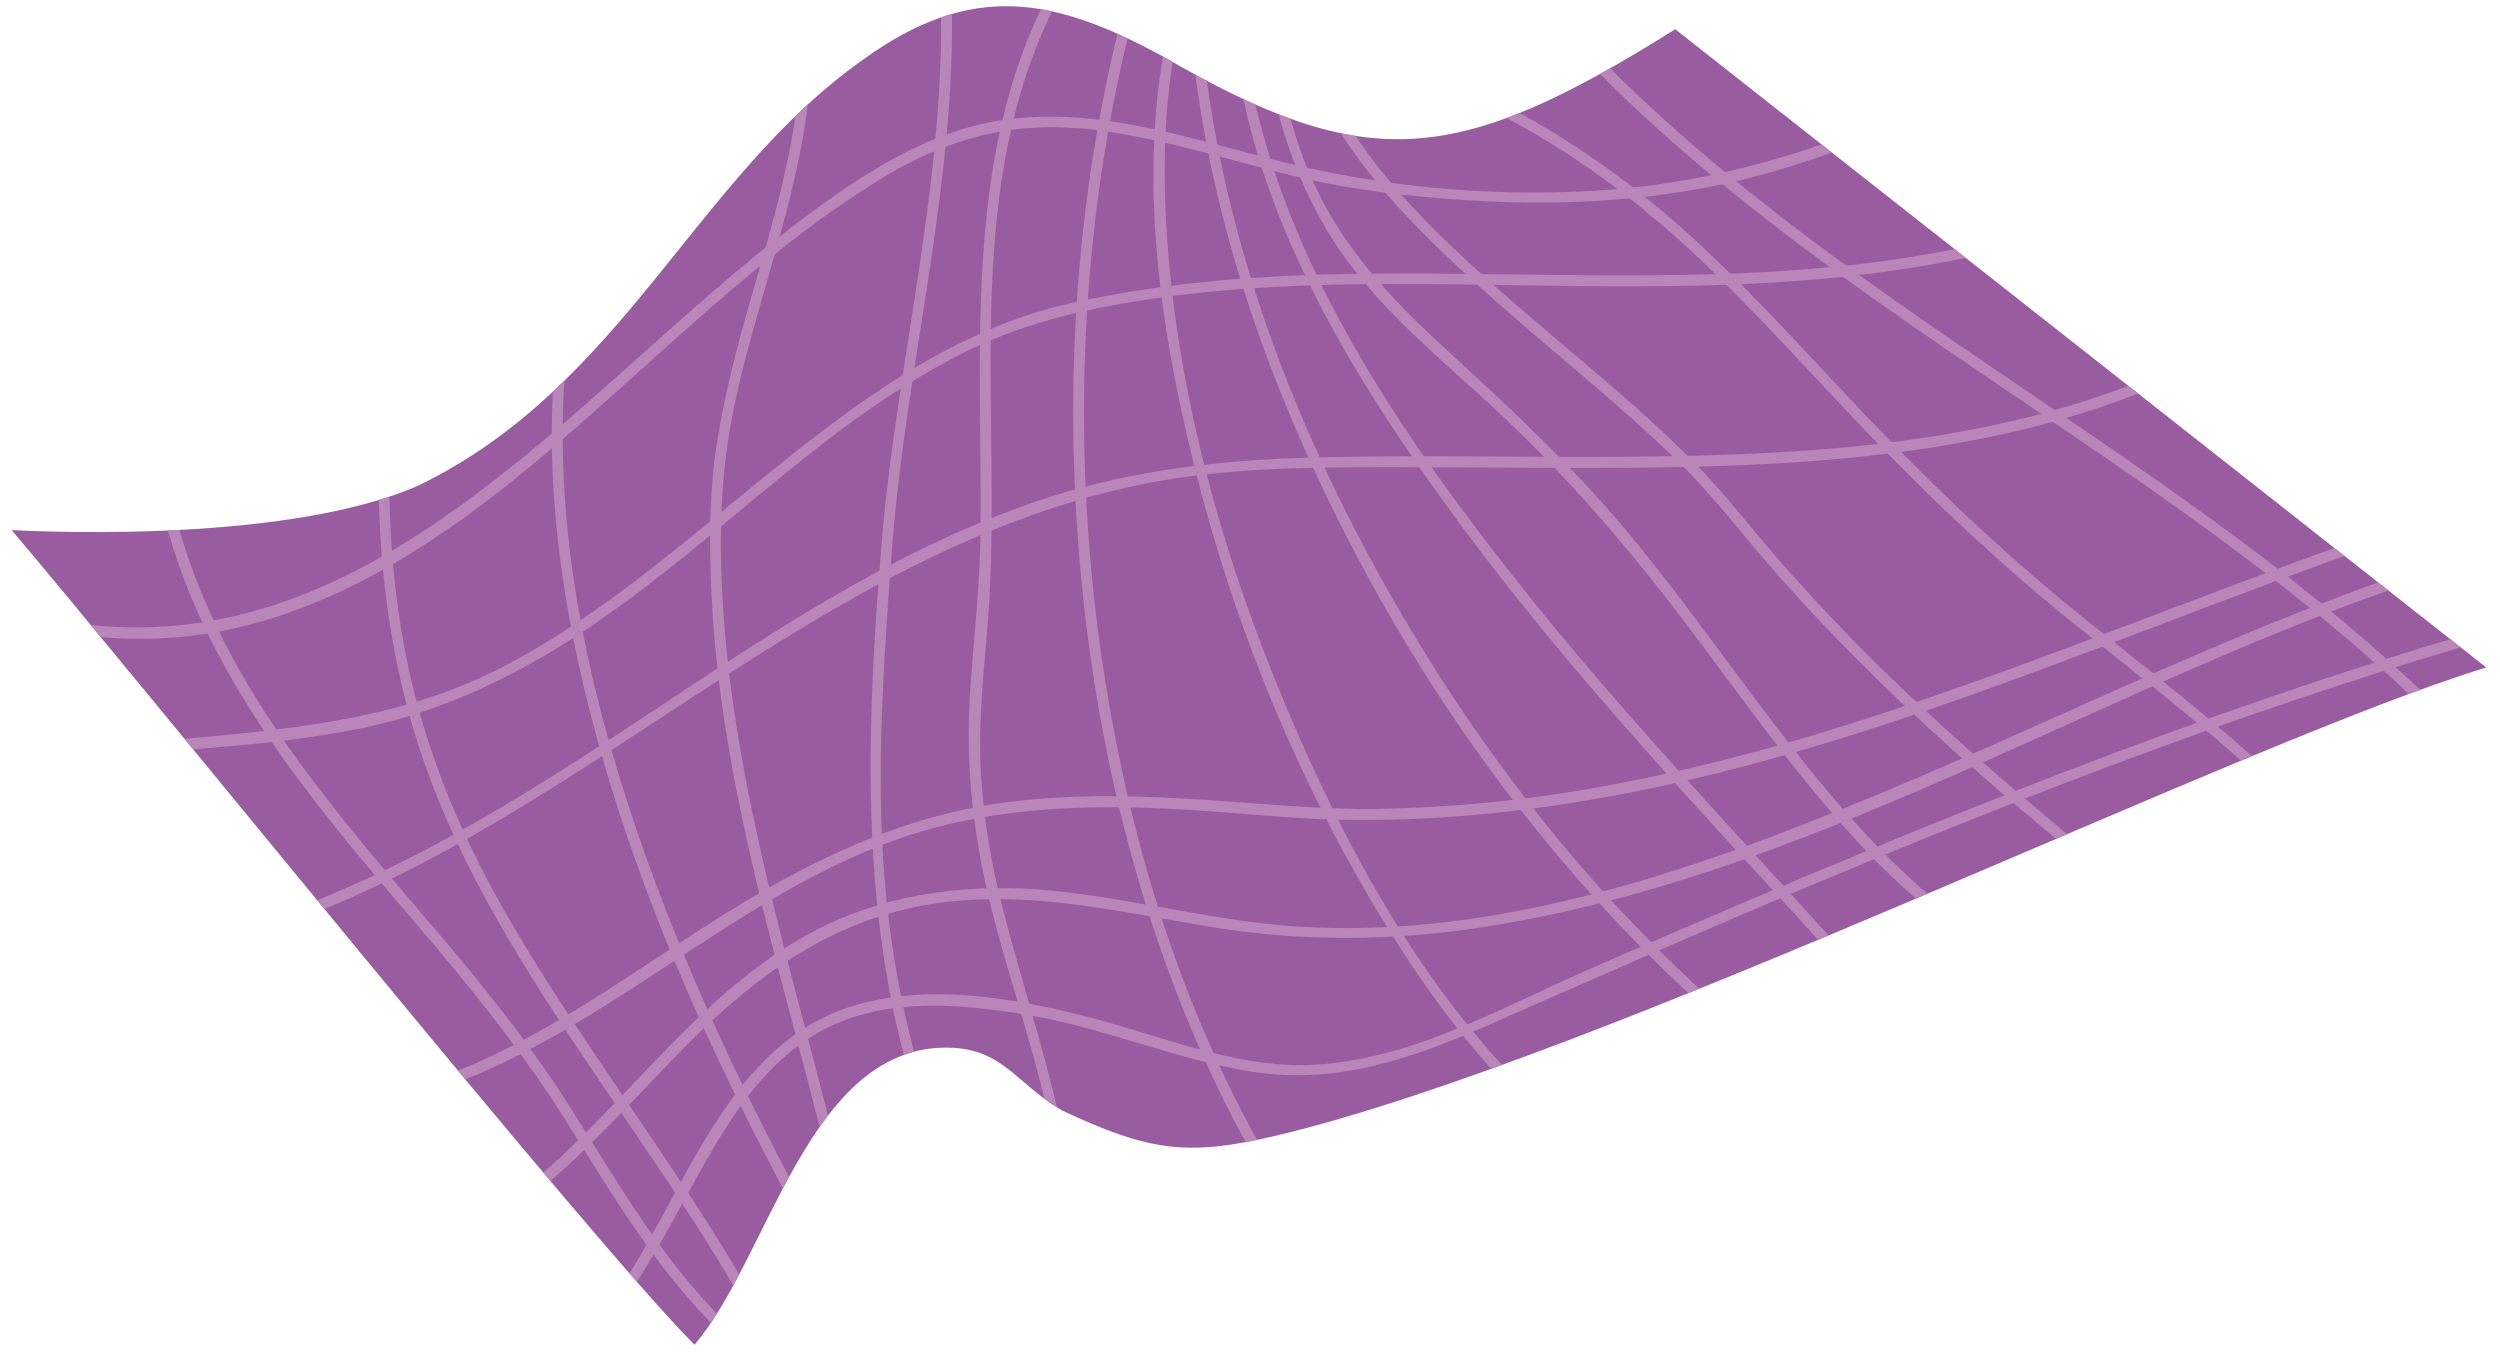
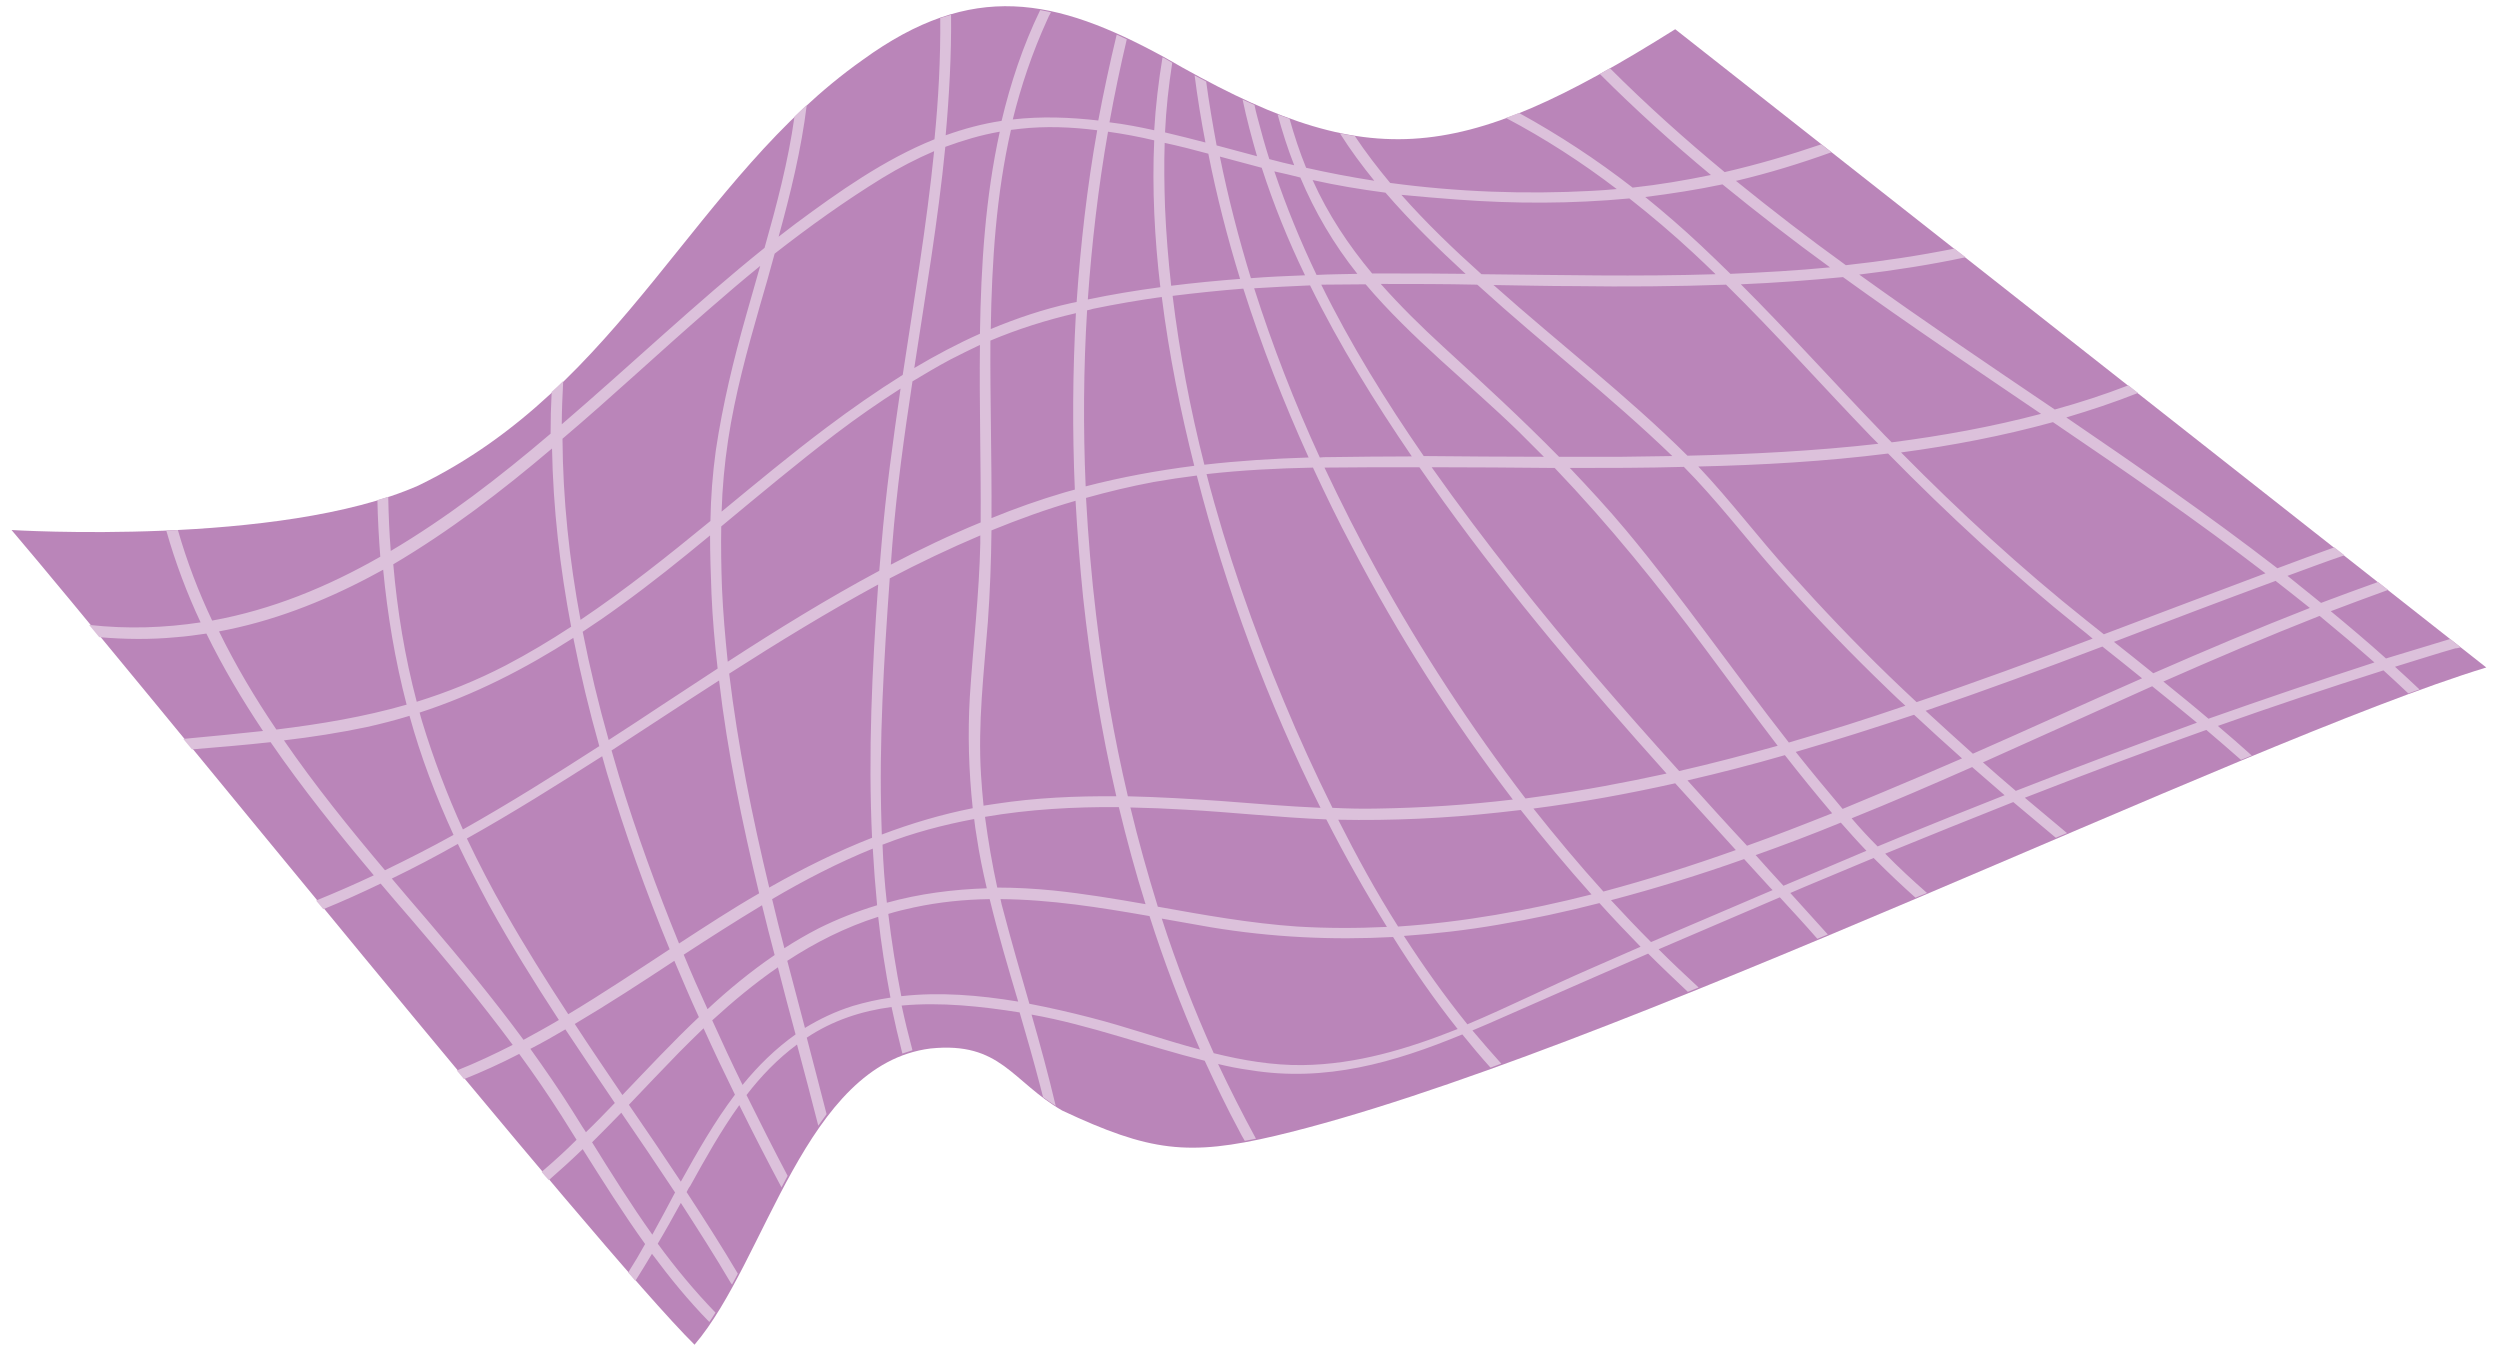
- <svg xmlns="http://www.w3.org/2000/svg" xmlns:xlink="http://www.w3.org/1999/xlink" version="1.1" id="Layer_1" x="0px" y="0px" width="692.9px" height="376.2px" viewBox="0 0 692.9 376.2" enable-background="new 0 0 692.9 376.2" xml:space="preserve">
-   <g>
-     <path fill="#995CA0" d="M3.2,146.9c34.2,40.2,162.2,199,189.3,225.8c19.9-23.3,30.6-77.7,65.4-82.1c19.5-2,22.5,9.1,36.5,17.2   c24.3,11.4,34.9,12.7,59.1,7c90.3-21.4,267.4-109,335.6-129.8L464.3,8.1c-61,38.3-85.7,40.1-141.7,7.7   c-30.1-16.4-53.1-21.3-83.5,0.8c-46.7,33-66.4,90.5-123.2,118C77.5,151.5,3.2,146.9,3.2,146.9z" />
-     <g>
-       <g>
-         <defs>
-           <path id="SVGID_1_" d="M3.2,146.9c34.2,40.2,162.2,199,189.3,225.8c19.9-23.3,30.6-77.7,65.4-82.1c19.5-2,22.5,9.1,36.5,17.2      c24.3,11.4,34.9,12.7,59.1,7c90.3-21.4,267.4-109,335.6-129.8L464.3,8.1c-61,38.3-85.7,40.1-141.7,7.7      c-30.1-16.4-53.1-21.3-83.5,0.8c-46.7,33-66.4,90.5-123.2,118C77.5,151.5,3.2,146.9,3.2,146.9z" />
-         </defs>
-         <clipPath id="SVGID_2_">
-           <use xlink:href="#SVGID_1_" overflow="visible" />
-         </clipPath>
-         <g clip-path="url(#SVGID_2_)">
-           <g>
-             <path fill="#BA85B9" d="M-13.7,166.5c20.1,7.9,41.4,12,63,10.1c18.7-1.6,36.5-7.9,53-16.6c35.4-18.8,64.1-48.1,94.1-74.2       c15.2-13.3,31-26,48.2-36.5c11.8-7.2,24.4-12.1,38.1-13.6c13.2-1.4,26.6,0.7,39.5,3.7c13.2,3,26.2,7,39.4,10.1       c13.9,3.2,27.9,4.8,42.1,5.8c26.1,1.9,52.2,0.8,77.7-5.1c13.5-3.2,26.7-7.8,39.6-13c1.8-0.7,1-3.6-0.8-2.9       c-25.3,10.3-51.5,17.1-78.8,18.6c-28.5,1.6-57.7-1-85.4-7.9c-25-6.2-50.1-15.2-76.3-12c-22.3,2.8-41.4,15.7-58.9,28.9       c-61.4,46.2-118.7,125.9-205.5,109.9c-9.7-1.8-19.1-4.7-28.2-8.3C-14.7,162.9-15.4,165.8-13.7,166.5L-13.7,166.5z" />
-           </g>
-           <g>
-             <path fill="#BA85B9" d="M161.2,375.3c12.7-13.7,21.6-30.1,30.5-46.4c8.2-14.9,17-30.5,31.4-40.4c18.4-12.7,41.9-10.6,62.8-7       c20.7,3.6,40.2,12.2,60.9,15.5c23.6,3.8,44.9-3.7,66.2-13.1c29.1-12.8,58.2-25.6,87.5-37.9c59-24.8,118.9-47.9,180.2-66.2       c9.1-2.7,18.3-5.3,27.4-7.8c1.9-0.5,1.1-3.4-0.8-2.9c-61.8,16.8-121.9,38.9-181.1,63.1c-28.8,11.8-57.4,24-85.9,36.5       c-25.2,11-51,26.1-79.2,26.5c-20.3,0.2-39.6-8.2-59-13.2c-20.8-5.4-44.7-9.6-65.7-3.2c-34,10.4-45.9,49.6-63.4,76.5       c-4.1,6.3-8.7,12.4-13.9,17.9C157.7,374.6,159.8,376.7,161.2,375.3L161.2,375.3z" />
-           </g>
-           <g>
-             <path fill="#BA85B9" d="M434.2,10.9C504.7,86.7,603.3,128,676.4,200.8c1.4,1.4,3.5-0.8,2.1-2.1       c-73.1-72.9-171.7-114.2-242.1-190C435,7.3,432.9,9.4,434.2,10.9L434.2,10.9z" />
-           </g>
-           <g>
-             <path fill="#BA85B9" d="M22.5,210.6c26.3-3.2,53.2-3.5,79.2-9.1c25.9-5.6,48.9-18.1,70.2-33.6c20.7-15,39.5-32.4,59.9-47.8       c10.1-7.6,20.6-14.6,31.7-20.5c12.5-6.7,25.5-11,39.4-13.9c43.9-9.1,89.2-6.9,133.7-6.4c45.1,0.5,90.6-0.8,134-14.6       c1.8-0.6,1.1-3.5-0.8-2.9c-59.8,19.1-122.7,13.8-184.5,14c-29.6,0.1-59.4,1.7-88.4,8.2c-25.2,5.6-47.3,19.1-67.7,34.5       c-29.5,22.2-56,48.5-89,65.9c-36.7,19.3-77.6,18.3-117.6,23.2C20.6,207.9,20.6,210.9,22.5,210.6L22.5,210.6z" />
-           </g>
-           <g>
-             <path fill="#BA85B9" d="M66.9,260.1c91.6-27.5,157.5-108.6,252.8-126.5c23.7-4.4,48.2-4.1,72.2-4.1c25.3,0,50.6,0.5,75.9-0.1       c49.2-1.1,99.9-6.3,144.3-29.1c1.7-0.9,0.2-3.5-1.5-2.6c-49.5,25.4-106.5,28.5-161.1,28.9c-27.2,0.2-54.3-0.5-81.5,0.1       c-24.9,0.5-49.1,2.7-73,9.8c-40.8,12.2-76.7,35.8-111.8,59.1c-36.9,24.4-74.3,48.7-117,61.5C64.3,257.8,65.1,260.7,66.9,260.1       L66.9,260.1z" />
-           </g>
-           <g>
-             <path fill="#BA85B9" d="M136.1,339.8c20.1-13.1,35.7-31.2,52.3-48.2c18.4-18.8,38.5-34.5,64.8-40.1c27.7-5.9,55.1,0.9,82.4,5.4       c26.6,4.4,53,3.9,79.6-0.6c93-15.7,173.7-69.8,262.7-98c1.8-0.6,1.1-3.5-0.8-2.9c-53.5,16.9-103.7,42.8-155.5,64.3       c-50.9,21.2-106.1,40.7-162.1,37.1c-22.7-1.5-44.8-7.6-67.5-9.9c-22.2-2.3-45.1,0.4-65.1,10.5c-36.9,18.7-58,57.4-92.3,79.8       C133,338.2,134.5,340.8,136.1,339.8L136.1,339.8z" />
-           </g>
-           <g>
-             <path fill="#BA85B9" d="M102.7,306.9c53.6-9.9,92.4-53.7,142.2-72.9c26.8-10.3,55.2-11.3,83.5-9.6c14.2,0.8,28.4,2.5,42.6,2.8       c14.8,0.3,29.6-0.4,44.3-2c91.9-9.6,175.6-52.4,262.5-80.7c1.8-0.6,1-3.5-0.8-2.9c-55.6,18.1-109.3,41.7-165.1,59.3       c-27.7,8.7-56,15.8-84.8,19.8c-15,2.1-30.2,3.2-45.3,3.5c-14.5,0.2-29-1.2-43.4-2.2c-20.8-1.5-41.7-2.3-62.5,0.8       c-22.3,3.3-43.1,12.1-62.6,23.1c-36.3,20.5-69.1,50.4-111.4,58.2C100,304.3,100.8,307.2,102.7,306.9L102.7,306.9z" />
-           </g>
-           <g>
-             <path fill="#BA85B9" d="M409.8,28.8c22,10.5,41.6,24.7,59.5,41.3c17.3,16.1,32.9,33.9,49.3,50.9c18.2,18.9,37,36.5,57.5,52.9       c20.1,16.2,40.7,31.8,59.1,50.1c1.4,1.4,3.5-0.8,2.1-2.1c-18.4-18.2-38.9-33.9-59.1-50.1c-20.5-16.4-39.3-34-57.5-52.9       c-16.4-17-32-34.8-49.3-50.9c-18-16.8-37.9-31.1-60.1-41.7C409.5,25.4,408,28,409.8,28.8L409.8,28.8z" />
-           </g>
-           <g>
-             <path fill="#BA85B9" d="M585,241.1c-21.1-17.2-41.9-34.8-61.5-53.8c-9.5-9.2-18.6-18.8-27.4-28.6c-9-10-17.1-20.9-26.5-30.5       c-17.3-17.5-37-32.6-55.3-48.9c-17.8-15.9-36-33.4-46.4-55.3c-0.8-1.7-3.4-0.2-2.6,1.5c10.1,21.2,27.4,38.2,44.6,53.8       c18.3,16.6,38,31.8,55.7,49.1c9.5,9.3,17.4,19.9,26.2,29.9c8.8,10,17.9,19.6,27.4,28.9c19.3,19,39.9,36.6,60.9,53.7       c0.9,0.8,1.9,1.5,2.8,2.3C584.3,244.4,586.5,242.3,585,241.1L585,241.1z" />
-           </g>
-           <g>
-             <path fill="#BA85B9" d="M295-9.4c-29.4,48.2-22.4,106-23.3,159.8c-0.3,14.3-2,28.4-2.9,42.6c-0.8,13-0.1,26,1.9,38.9       c3.6,23.7,12.2,46.3,18,69.5c2,7.8,3.6,15.7,4.8,23.7c0.3,1.9,3.2,1.1,2.9-0.8c-4-24.7-12.2-48.1-18.4-72.2       c-3.2-12.2-5.3-24.7-6.1-37.3c-0.9-14.3,0.8-28.3,1.9-42.5c4.3-55.5-7.5-114.6,16.7-166.9c2.1-4.6,4.6-9,7.2-13.3       C298.6-9.5,296-11,295-9.4L295-9.4z" />
-           </g>
-           <g>
-             <path fill="#BA85B9" d="M260.6-5c2.3,52.8-12,103.9-16.3,156.1c-4.3,52.4-6.3,105.2,10.5,155.7c0.6,1.8,3.5,1,2.9-0.8       c-8.4-25.3-12.6-51.4-13.4-78c-0.8-25.6,1.1-51.4,3-76.9C251.4,98.8,266,47.8,263.6-5C263.5-6.9,260.5-6.9,260.6-5L260.6-5z" />
-           </g>
-           <g>
-             <path fill="#BA85B9" d="M232.2,319.9c-12.8-51.8-29.6-103.3-32.1-157c-0.6-13.6-0.4-27.3,1.7-40.8c1.9-12.6,5.3-25,8.8-37.2       c6.6-23.3,14.1-46.7,14.3-71.2c0-1.9-3-1.9-3,0c-0.2,25.4-8.3,49.5-15.1,73.7c-3.5,12.3-6.5,24.7-8.4,37.4       c-1.9,13.2-1.8,26.6-1.2,39.9c2.5,53.3,19.4,104.6,32.1,156.1C229.8,322.6,232.7,321.8,232.2,319.9L232.2,319.9z" />
-           </g>
-           <g>
-             <path fill="#BA85B9" d="M311.5,2.3c-13.9,53.1-17.1,108.8-11.3,163.3c5.5,51.3,19.2,102.4,43.5,148.1c1.6,3,3.3,6,5,8.9       c1,1.7,3.6,0.2,2.6-1.5c-26.5-45.9-41.2-98.2-47.5-150.6c-6.6-55.2-3.6-112,10.2-165.9c0.1-0.5,0.3-1.1,0.4-1.6       C314.9,1.3,312,0.5,311.5,2.3L311.5,2.3z" />
-           </g>
-           <g>
-             <path fill="#BA85B9" d="M342.3,13.7c5.9,46.2,31.1,88.2,57.8,125.3c27.4,38,59,72.7,90.7,107.1c5,5.4,10,10.9,14.9,16.4       c1.3,1.4,3.4-0.7,2.1-2.1c-29.8-33.1-60.5-65.2-88-100.2c-30-38-59-80.3-71-127.8c-1.6-6.1-2.7-12.3-3.5-18.6       C345.1,11.8,342,11.8,342.3,13.7L342.3,13.7z" />
-           </g>
-           <g>
-             <path fill="#BA85B9" d="M554.4,262.9C509.7,234.3,484,186.7,450.7,147c-15.4-18.4-33-34.7-50.7-50.9       c-14.8-13.6-28.2-27.9-36.4-46.5c-4.6-10.2-7.4-21.2-9.4-32.2c-0.4-1.9-3.2-1.1-2.9,0.8c4,21.5,11.6,41.4,25.5,58.5       c13,15.9,29.6,28.7,44.2,43c19,18.5,35.7,38.8,51.5,60.1c15.1,20.3,29.9,41,47.7,59.1c9.9,10,20.8,19,32.7,26.6       C554.5,266.5,556,263.9,554.4,262.9L554.4,262.9z" />
-           </g>
-           <g>
-             <path fill="#BA85B9" d="M324.8,3.7c-10.1,41.1-3.8,85.4,6.3,125.8c11.3,45.2,29.6,89.4,54.3,129c10.8,17.3,23.1,33.8,37.8,48       c1.4,1.3,3.5-0.8,2.1-2.1c-31.2-30.1-52.8-70.3-69.4-109.9c-18.1-43.2-30.9-90-32.9-137c-0.7-17.7,0.3-35.7,4.6-53       C328.1,2.6,325.3,1.8,324.8,3.7L324.8,3.7z" />
-           </g>
-           <g>
-             <path fill="#BA85B9" d="M480.4,282.4c-40.2-34.6-73-77.5-98.6-123.9c-25.2-45.7-43.9-96.4-48.7-148.6c-0.1-1-0.2-1.9-0.2-2.9       c-0.2-1.9-3.2-1.9-3,0c4.1,50.6,21.4,99.6,44.7,144.4c24.2,46.5,56.1,89.6,94.7,125.1c2.9,2.7,5.9,5.3,9,7.9       C479.7,285.7,481.8,283.6,480.4,282.4L480.4,282.4z" />
-           </g>
-           <g>
-             <path fill="#BA85B9" d="M154.9,90.2c-5.6,41.7,1.4,84,13.3,124c12.4,41.6,30.6,81.3,51.1,119.5c0.9,1.7,3.5,0.2,2.6-1.5       c-20.1-37.5-37.8-76.4-50.3-117.1c-12.3-40.2-19.3-82.9-13.7-124.9C158.2,88.3,155.2,88.3,154.9,90.2L154.9,90.2z" />
-           </g>
-           <g>
-             <path fill="#BA85B9" d="M104.9,132.1c0.1,22.3,2.6,44.4,8.5,65.9c5.1,18.5,12.9,36.1,22.1,52.8c20.1,36.4,46.3,69.1,67.4,104.9       c1,1.7,3.6,0.2,2.6-1.5C185,319.5,160,287.7,140,252.8c-9.6-16.7-17.5-34.3-23-52.8c-6.5-22-9.1-45-9.1-67.9       C107.9,130.1,104.9,130.1,104.9,132.1L104.9,132.1z" />
-           </g>
-           <g>
-             <path fill="#BA85B9" d="M45.6,143.5c11.1,43.3,40.2,78,68.6,111.2c15,17.5,29.4,35.1,41.8,54.6c12.7,20.1,24.6,40.7,41.4,57.7       c1.4,1.4,3.5-0.7,2.1-2.1c-16.6-16.8-28.4-37.3-40.9-57.1c-11.9-18.9-25.7-35.9-40.2-52.8c-28.7-33.6-58.6-68.5-69.8-112.3       C48,140.8,45.1,141.6,45.6,143.5L45.6,143.5z" />
-           </g>
-         </g>
-       </g>
-     </g>
-   </g>
+ <svg xmlns="http://www.w3.org/2000/svg" version="1.1" id="Layer_1" x="0px" y="0px" viewBox="0 0 692.9 376.2" enable-background="new 0 0 692.9 376.2" xml:space="preserve">
+   <path fill="#BA85B9" d="M3.2,146.9c34.2,40.2,162.2,199,189.3,225.8c19.9-23.3,30.6-77.7,65.4-82.1c19.5-2,22.5,9.1,36.5,17.2  c24.3,11.4,34.9,12.7,59.1,7c90.3-21.4,267.4-109,335.6-129.8L464.3,8.1c-61,38.3-85.7,40.1-141.7,7.7  c-30.1-16.4-53.1-21.3-83.5,0.8c-46.7,33-66.4,90.5-123.2,118C77.5,151.5,3.2,146.9,3.2,146.9z" />
+   <path fill="#DCC1DB" d="M682,179.4l-2.9-2.3c-5.9,1.8-11.9,3.6-17.8,5.4c-5-4.5-10.1-8.8-15.3-13.1c5.3-2,10.6-4,15.9-5.9l-2.8-2.2  c-5.3,1.9-10.5,3.8-15.8,5.8c-3.1-2.5-6.2-5-9.3-7.5c5.2-1.9,10.5-3.9,15.8-5.7l-2.8-2.2c-5.3,1.9-10.5,3.8-15.8,5.8  c-18.9-14.6-38.7-28.3-58.5-41.8c6.7-2,13.4-4.2,19.9-6.8l-2.7-2.1c-6.7,2.6-13.5,4.8-20.4,6.7c-18.2-12.3-36.4-24.6-54.2-37.4  c9.9-1.2,19.7-2.7,29.5-4.8l-3.1-2.4c-10,2-20,3.5-30.1,4.6c-10.4-7.5-20.5-15.3-30.5-23.4c0.1,0,0.1,0,0.2,0  c8.9-2.1,17.7-4.8,26.3-7.9l-2.8-2.2c-8.8,3-17.7,5.6-26.8,7.7c-11-9.1-21.7-18.7-31.8-28.8c-0.9,0.5-1.9,1.1-2.8,1.6  c9.9,9.9,20.2,19.2,30.8,28c-7.2,1.5-14.4,2.7-21.7,3.5c-9.9-7.7-20.4-14.6-31.5-20.7c-1.2,0.5-2.4,0.9-3.6,1.4  c10.8,5.7,21,12.3,30.7,19.7c-2.3,0.2-4.6,0.4-6.9,0.5c-18.5,1-37.4,0.3-55.9-2.2c-3.5-4.2-6.8-8.5-9.8-13c-1.3-0.2-2.7-0.5-4.1-0.7  c2.9,4.6,6.1,8.9,9.5,13.1c-6.4-1-12.7-2.2-18.9-3.6c-1.8-4.4-3.3-9-4.6-13.6c-1.1-0.4-2.2-0.8-3.3-1.2c1.3,4.8,2.8,9.5,4.6,14.1  c-1-0.2-2-0.5-3-0.7c-1.3-0.3-2.6-0.7-3.9-1c-1.2-3.8-2.3-7.7-3.3-11.6c-0.3-1.1-0.6-2.3-0.8-3.4c-1.1-0.5-2.2-1-3.3-1.5  c1.1,5.3,2.5,10.5,4,15.7c-3.7-1-7.5-2-11.2-3c-1.1-5.9-2.1-11.8-2.9-17.7c-1.1-0.6-2.1-1.1-3.2-1.7c0.8,6.2,1.8,12.4,3,18.6  c-3.7-1-7.5-1.9-11.2-2.8c0.3-6.5,1-12.9,2-19.3c-0.8-0.5-1.6-0.9-2.4-1.4c-0.1,0-0.2-0.1-0.3-0.1c-1.1,6.7-1.9,13.4-2.3,20.2  c-4.1-0.9-8.2-1.7-12.4-2.2c1.4-7.7,3-15.4,4.8-23c-0.9-0.4-1.9-0.9-2.8-1.3c-1.9,7.9-3.6,15.8-5.1,23.8c-7.8-0.9-15.7-1.2-23.7-0.3  c2.3-9.3,5.4-18.5,9.5-27.5c0.3-0.8,0.7-1.5,1.1-2.2c-1-0.2-2-0.4-3-0.6c-4.8,9.9-8.2,20.2-10.7,30.7c-5.3,0.8-10.5,2.2-15.5,4  c1-11.1,1.6-22.2,1.5-33.4c-1,0.3-2,0.6-3,0.9c0.1,11.3-0.5,22.5-1.6,33.6c-13.9,5.6-26.5,14.5-38.5,23.4c-1.6,1.2-3.1,2.4-4.7,3.6  c3.3-12,6.3-24.2,7.8-36.5c-1.2,1.1-2.3,2.1-3.4,3.2c-1.7,12.3-4.9,24.4-8.3,36.4c-18.7,15-37.1,32.5-56.2,48.9c0-4,0.2-8,0.4-12  c-1,1-2.1,2-3.2,3c-0.2,3.9-0.3,7.7-0.3,11.6c-14.2,12.1-28.9,23.4-44.3,32.5c-0.4-5-0.6-10-0.7-15c-1,0.3-2,0.6-3,0.9  c0.1,5.2,0.4,10.5,0.8,15.7c-14.7,8.4-30.1,14.7-46.6,17.7c-3.8-8-7-16.4-9.5-25.1c-1.1,0.1-2.1,0.1-3.2,0.2  c2.5,8.8,5.7,17.3,9.5,25.4c-9.9,1.5-20.2,1.9-30.9,0.7c0.9,1.1,1.8,2.2,2.8,3.4c7.1,0.6,14.2,0.7,21.4,0c2.8-0.2,5.5-0.6,8.3-1  c4.6,9.4,9.9,18.3,15.7,27c-7.3,0.8-14.7,1.5-22.1,2.2c0.8,1,1.6,1.9,2.4,2.9c7.3-0.6,14.5-1.2,21.8-2c8.8,12.8,18.6,25,28.6,36.9  c-5.3,2.5-10.6,4.8-16,7c0.7,0.8,1.3,1.6,2,2.4c5.4-2.2,10.7-4.6,15.9-7.1c2.8,3.3,5.6,6.6,8.4,9.8c9.8,11.4,19.3,22.9,28.2,34.9  c-5.1,2.6-10.2,5-15.5,7.1c0.7,0.8,1.3,1.6,2,2.4c5.2-2.1,10.3-4.4,15.3-7c4.1,5.6,8,11.3,11.7,17.1c1.4,2.2,2.8,4.5,4.2,6.7  c-3.1,3.1-6.4,6.1-9.7,8.9c0.7,0.8,1.3,1.6,2,2.3c3.2-2.8,6.3-5.6,9.4-8.6c5.6,8.9,11.2,17.8,17.3,26.3c-1.5,2.7-3.1,5.4-4.7,7.9  c0.7,0.8,1.3,1.5,2,2.3c1.6-2.5,3.1-5,4.6-7.5c4.9,6.6,10.1,13,15.9,18.9c0.6-0.8,1.1-1.7,1.7-2.6c-5.8-6-11.1-12.4-16-19.1  c2.2-3.7,4.3-7.5,6.4-11.3c4.7,7.3,9.4,14.6,13.8,22.1c0.1,0.2,0.3,0.4,0.4,0.5c0.5-1,1.1-2,1.6-3c-4.5-7.6-9.3-15.1-14.2-22.6  c0.3-0.6,0.6-1.2,1-1.7c4.2-7.6,8.5-15.3,13.6-22.4c3.8,7.7,7.7,15.3,11.7,22.8c0.6-1.1,1.1-2.1,1.7-3.2  c-3.9-7.4-7.7-14.9-11.4-22.4c4-5.2,8.6-10,14-14c2,7.5,4,15,5.9,22.5c0.8-1.1,1.5-2.1,2.3-3.2c-1.8-7.1-3.7-14.2-5.5-21.2  c7.2-4.8,15.2-7.4,23.5-8.5c0.9,4.3,1.9,8.6,3,12.9c0.9-0.3,1.9-0.6,2.8-0.9c-1.1-4.1-2.1-8.2-3-12.4c10.8-1,22,0.2,32.7,1.9  c2,6.8,3.9,13.5,5.7,20.4c0.3,1,0.5,2.1,0.8,3.1c1.1,0.8,2.2,1.6,3.5,2.4c-2-8.5-4.3-16.9-6.7-25.3c16.3,2.9,31.9,8.8,48,12.8  c3,6.5,6.1,13,9.5,19.3c0.5,1,1,1.9,1.6,2.9c1-0.2,2.1-0.4,3.1-0.6c-3.7-6.8-7.2-13.7-10.5-20.7c2.9,0.7,5.9,1.3,8.9,1.7  c20.9,3.4,39.9-2.1,58.8-9.9c2.5,3.1,5.1,6.2,7.8,9.2c1-0.4,2-0.7,3-1.1c-2.7-3-5.4-6.1-8-9.2c1.6-0.7,3.1-1.3,4.7-2  c14.6-6.4,29.3-12.9,44-19.3c3.6,3.6,7.3,7.1,11,10.6c1-0.4,2-0.8,3-1.2c-3.8-3.5-7.5-7-11.1-10.6c11.2-4.8,22.4-9.6,33.6-14.4  c3.5,3.8,7,7.6,10.4,11.5c1-0.4,1.9-0.8,2.9-1.2c-3.5-3.9-7-7.7-10.4-11.5c1.4-0.6,2.8-1.2,4.2-1.8c6.3-2.6,12.6-5.3,18.9-7.9  c0.3,0.3,0.5,0.5,0.8,0.8c3.5,3.5,7.1,6.9,10.8,10.2c1.1-0.4,2.1-0.9,3.2-1.3c-4-3.5-7.9-7.1-11.6-10.9c11.8-4.8,23.6-9.6,35.5-14.3  c3.9,3.3,7.9,6.6,11.8,9.9c1-0.4,2-0.9,3.1-1.3c-3.9-3.3-7.8-6.5-11.7-9.8c16.7-6.5,33.4-12.8,50.3-18.8c3.2,2.7,6.4,5.5,9.6,8.3  c1-0.4,2-0.8,3-1.2c-3.1-2.8-6.2-5.5-9.4-8.2c15.2-5.4,30.5-10.5,45.9-15.4c2.3,2.1,4.6,4.2,6.9,6.4c1.1-0.4,2.1-0.8,3.1-1.1  c-2.2-2.1-4.5-4.2-6.8-6.3c5.6-1.7,11.1-3.5,16.7-5.1C681.1,179.7,681.6,179.5,682,179.4z M640.2,168.5c-14.6,5.7-29,11.8-43.4,18.1  c-3.6-2.9-7.2-5.8-10.9-8.7c14.9-5.7,29.9-11.4,44.8-16.9C633.9,163.5,637.1,166,640.2,168.5z M378.5,78.8  c12.7,15,28.5,27.3,42.5,40.9c2.3,2.3,4.6,4.6,6.9,6.9c-11.1,0-22.2-0.1-33.3-0.2c-10.5-15.2-20.3-31-28.4-47.5  C370.3,78.9,374.4,78.8,378.5,78.8z M213.2,246c-4.7-19.6-8.7-39.3-11.1-59.3c13.6-8.7,27.3-17.1,41.3-24.7  c-1.7,23.4-2.8,46.9-1.7,70.2C232,236,222.5,240.7,213.2,246C213.3,245.9,213.2,245.9,213.2,246z M210.4,247.6  c-7.5,4.3-14.8,9.1-22.2,13.9c-6.2-15.2-11.8-30.6-16.6-46.3c-0.7-2.4-1.4-4.8-2.1-7.2c9.9-6.4,19.8-13,29.8-19.4  C201.6,208.4,205.7,228,210.4,247.6z M244.3,228c-0.7-22.5,0.7-45.2,2.3-67.7c8.2-4.3,16.6-8.3,25.1-11.9c0,0.7,0,1.4,0,2.1  c-0.3,14.3-2,28.4-2.9,42.6c-0.6,10.3-0.3,20.6,0.8,30.9c-8.6,1.7-17,4.2-25.2,7.3C244.4,230.1,244.3,229,244.3,228z M271.9,214.8  c-0.9-14.3,0.8-28.3,1.9-42.5c0.6-8.3,0.9-16.8,1-25.3c7.6-3.1,15.3-5.9,23.3-8.2c0.5,8.9,1.2,17.9,2.1,26.8c2,18.5,5,36.9,9.2,55.1  c-11.2-0.1-22.4,0.4-33.5,2.1c-1.1,0.2-2.2,0.3-3.3,0.5C272.3,220.5,272.1,217.7,271.9,214.8z M303.8,170.5  c-1.3-10.8-2.2-21.6-2.8-32.5c6.1-1.7,12.3-3.2,18.7-4.4c4-0.7,8-1.3,12-1.8c8.1,31.6,19.6,62.7,34.3,92.1  c-9.2-0.4-18.4-1.2-27.6-1.9c-8.6-0.6-17.2-1.1-25.8-1.3C308.7,204.1,305.8,187.3,303.8,170.5z M355.9,194.5  c-8.5-20.3-15.9-41.5-21.5-63.1c9.8-1.1,19.6-1.6,29.5-1.8c3.4,7.3,6.9,14.6,10.7,21.7c12.8,24.6,27.8,48.2,44.7,70.3  c-12.5,1.5-25,2.3-37.5,2.5c-4.2,0.1-8.3,0-12.5-0.2C364.5,214.2,360,204.4,355.9,194.5z M381.8,158.5c-5.2-9.4-10.1-19.1-14.7-28.9  c8.3-0.1,16.6-0.1,24.8-0.1c0.5,0,1,0,1.5,0c2.2,3.2,4.5,6.4,6.7,9.5c19,26.4,40.1,51.2,61.8,75.4c-11.5,2.5-23.1,4.7-34.8,6.3  c-1.4,0.2-2.8,0.4-4.3,0.6C407.6,201.4,393.9,180.4,381.8,158.5z M419.8,160.2c-7.8-9.9-15.6-20.2-23-30.7c11.4,0,22.7,0.1,34.1,0.2  c15,15.7,28.7,32.6,41.7,50.1c6.7,9,13.3,18,20.1,26.9c-9,2.5-18.1,4.9-27.3,7C449.6,196.2,434.3,178.6,419.8,160.2z M450.7,147  c-5-6-10.3-11.7-15.6-17.3c10.5,0,21,0,31.6-0.3c9,9.1,16.7,19.2,25.2,28.9c8.8,10,17.9,19.6,27.4,28.9c2.9,2.8,5.8,5.7,8.8,8.4  c-5.3,1.8-10.7,3.6-16.1,5.3c-5.4,1.7-10.8,3.3-16.2,4.9C480.5,186.3,466.4,165.8,450.7,147z M523.5,187.3  c-9.5-9.2-18.6-18.8-27.4-28.6c-8.7-9.6-16.5-20-25.4-29.4c17.5-0.4,35.1-1.4,52.6-3.6c16.8,17.1,34.1,33.1,52.9,48.2  c1.3,1,2.5,2,3.8,3.1c-16.2,6.1-32.4,12.1-48.8,17.6C528.6,192.2,526,189.7,523.5,187.3z M467.7,126.3c-16.8-16.7-35.8-31.3-53.4-47  c-0.1-0.1-0.3-0.2-0.4-0.3c7.6,0.1,15.1,0.3,22.7,0.3c13.9,0.2,27.9,0.1,41.8-0.4c13.8,13.6,26.7,28.1,40.2,42.1  c0.7,0.7,1.3,1.3,2,2C503,125,485.3,125.9,467.7,126.3z M409.9,79.3c17.6,16,36.5,30.6,53.6,47.1c-4.7,0.1-9.4,0.1-14,0.2  c-5.8,0-11.6,0-17.4,0c-10.3-10.5-21.2-20.5-32.1-30.5c-6.1-5.6-11.9-11.3-17.3-17.4c8.9,0,17.8,0,26.7,0.2  C409.6,79,409.8,79.2,409.9,79.3z M391.3,126.5c-7.8,0-15.5,0.1-23.3,0.2c-0.7,0-1.5,0-2.2,0.1c-7-15.2-13.1-30.9-18.2-46.9  c5.2-0.3,10.3-0.6,15.5-0.8C371.2,95.6,381,111.4,391.3,126.5z M362.7,126.8c-9.7,0.3-19.3,0.9-28.9,2c-3.9-15.4-6.9-31.1-8.8-46.8  c6.5-0.8,13.1-1.5,19.6-2C349.7,96,355.8,111.6,362.7,126.8z M331,129.1c-10.1,1.3-20.1,3.1-30.1,5.7c-0.7-16.3-0.6-32.6,0.4-48.8  c0.5-0.1,1.1-0.2,1.6-0.4c6.3-1.3,12.7-2.4,19.1-3.3C324,98.3,327.2,114,331,129.1z M297.9,135.7c-1,0.3-2,0.5-2.9,0.8  c-6.8,2-13.6,4.4-20.2,7.1c0.1-16.3-0.4-32.8-0.3-49.2c7.6-3.2,15.5-5.7,23.7-7.6C297.3,103,297.2,119.4,297.9,135.7z M271.8,144.8  c-8.5,3.5-16.7,7.4-24.9,11.7c0.1-1.8,0.3-3.6,0.4-5.4c1.2-15.2,3.3-30.3,5.6-45.4c3.5-2.1,7-4.2,10.6-6.1c2.7-1.4,5.4-2.7,8.1-4  C271.4,112.1,271.9,128.6,271.8,144.8z M244.3,151.1c-0.2,2.4-0.4,4.7-0.6,7.1c-14.4,7.7-28.3,16.3-42,25.2  c-0.7-6.8-1.3-13.6-1.6-20.5c-0.2-5.7-0.3-11.3-0.2-17c10.5-8.7,21-17.5,31.9-25.8c5.8-4.4,11.7-8.5,17.8-12.4  C247.5,122.1,245.5,136.6,244.3,151.1z M197.2,164.7c0.3,6.9,0.9,13.7,1.7,20.6c-5.2,3.4-10.5,6.9-15.7,10.3  c-4.8,3.2-9.7,6.4-14.5,9.5c-2.8-9.9-5.2-19.9-7.2-30c3.5-2.3,7-4.7,10.4-7.2c8.6-6.2,16.8-12.8,24.9-19.5  C196.8,153.8,197,159.3,197.2,164.7z M166.1,206.8c-12.4,8-25,15.9-37.8,23.1c-4.4-9.7-8.2-19.7-11.3-29.9c-0.2-0.8-0.5-1.6-0.7-2.5  c15.1-4.9,29.2-12.1,42.6-20.7C160.9,186.9,163.3,196.9,166.1,206.8z M166.9,209.6c0.4,1.5,0.9,3.1,1.3,4.6  c5,16.6,10.8,32.9,17.4,48.9c-9.3,6.1-18.6,12.3-28.1,18c-6.1-9.3-12-18.7-17.5-28.4c-3.8-6.6-7.3-13.4-10.6-20.3  C142.1,225.3,154.5,217.5,166.9,209.6z M186.9,266.3c2.2,5.2,4.4,10.4,6.8,15.6c-7.3,6.9-14.2,14.3-21.2,21.6  c-4.4-6.5-8.9-13.1-13.2-19.7C168.6,278.3,177.8,272.3,186.9,266.3z M189.5,264.6c7.2-4.7,14.4-9.3,21.7-13.7  c1.1,4.6,2.3,9.2,3.5,13.8c-6.6,4.5-12.8,9.6-18.6,15C193.8,274.7,191.6,269.7,189.5,264.6z M214,249.2c9-5.3,18.3-10.1,27.9-14  c0.3,5.3,0.7,10.5,1.2,15.7c-5.6,1.7-11,3.8-16.2,6.4c-3.3,1.7-6.4,3.5-9.5,5.5C216.2,258.3,215.1,253.8,214,249.2z M244.6,234.1  c0.1,0,0.2-0.1,0.3-0.1c8.2-3.2,16.6-5.4,25.1-7c0.2,1.6,0.4,3.3,0.7,4.9c0.7,4.8,1.7,9.6,2.8,14.3c-9.4,0.3-18.7,1.5-27.7,4  C245.2,244.9,244.8,239.5,244.6,234.1z M273,226.4c12.2-2.1,24.7-2.8,37.1-2.7c2.2,9.1,4.6,18,7.4,26.9c-8.5-1.5-17-2.9-25.6-3.8  c-5.1-0.5-10.3-0.8-15.5-0.8C275,239.6,273.9,233.1,273,226.4z M313.3,223.8c5,0.1,10.1,0.3,15.1,0.6c13.1,0.7,26.2,2.2,39.2,2.7  c5.2,10.2,10.8,20.1,16.8,29.8c-8.3,0.4-16.6,0.4-24.9-0.1c-13-0.9-25.8-3.2-38.6-5.5C318.1,242.2,315.5,233,313.3,223.8z   M370.9,227.2c0,0,0.1,0,0.1,0c14.8,0.3,29.6-0.4,44.3-2c2.1-0.2,4.1-0.5,6.2-0.7c6.3,8,12.8,15.8,19.6,23.4  c-17.7,4.5-35.6,7.7-53.6,8.9C381.4,247.2,376,237.3,370.9,227.2z M425,224.1c13.2-1.7,26.3-4.1,39.3-7c5.6,6.2,11.2,12.3,16.8,18.5  c-12.1,4.3-24.3,8.2-36.7,11.5C437.6,239.6,431.2,231.9,425,224.1z M467.7,216.3c9.1-2.1,18-4.4,27-7c4.3,5.5,8.6,10.8,13.1,16.1  c-7.8,3.1-15.7,6.2-23.6,9C478.6,228.4,473.1,222.3,467.7,216.3z M497.7,208.4c11-3.2,22-6.7,32.8-10.3c4.4,4.1,8.8,8.1,13.3,12.1  c-7.4,3.2-14.8,6.4-22.3,9.5c-3.6,1.5-7.2,3-10.8,4.5C506.3,219,502,213.8,497.7,208.4z M533.7,197c16.4-5.6,32.7-11.6,49-17.8  c3.7,2.9,7.4,5.9,11,8.8c-15.7,6.9-31.2,14-46.9,20.9C542.4,205,538.1,201,533.7,197z M627.9,158.9c-15,5.6-29.9,11.3-44.8,16.9  c-1.6-1.3-3.3-2.6-4.9-3.9c-18.2-14.5-35-30-51.3-46.5c14.2-1.9,28.3-4.6,42.1-8.4C588.9,130.5,608.8,144.2,627.9,158.9z   M565.7,114.7c-13.6,3.6-27.4,6.1-41.4,7.9c-1.2-1.2-2.4-2.4-3.6-3.7c-12.8-13.3-25.2-27.1-38.2-40.1c9.5-0.4,18.9-1.1,28.3-2  C528.8,89.8,547.3,102.2,565.7,114.7z M477.4,51.1c9.7,7.9,19.6,15.6,29.8,23c-9.2,0.9-18.4,1.4-27.6,1.8c-2.7-2.6-5.4-5.3-8.1-7.8  c-5-4.7-10.2-9.2-15.5-13.5C463.1,53.7,470.3,52.6,477.4,51.1z M403.7,55.3c16,1.2,32,1.2,47.9-0.3c6.1,4.8,12,9.8,17.7,15.1  c2.1,1.9,4.1,3.9,6.2,5.9c-21.6,0.7-43.3,0.2-64.9,0c-7.7-6.9-15.3-14.2-22.2-22C393.4,54.5,398.6,54.9,403.7,55.3z M384,53.4  c6.9,8,14.5,15.4,22.2,22.5c-7-0.1-13.9-0.1-20.9-0.1c-1.7,0-3.4,0-5,0c-6.5-7.8-12.2-16.3-16.5-25.9  C370.5,51.4,377.2,52.5,384,53.4z M360.4,49.2c4,9.5,9.2,18.4,15.8,26.7c-3.8,0.1-7.5,0.1-11.3,0.3c-4.5-9.4-8.4-18.9-11.7-28.7  C355.6,48,358,48.6,360.4,49.2z M349.7,46.5c3.3,10.2,7.3,20.1,12,29.8c-5,0.2-10,0.4-15,0.8c-3.4-11.1-6.3-22.3-8.6-33.7  C342,44.4,345.8,45.5,349.7,46.5z M334.9,42.6c2.3,11.7,5.3,23.3,8.8,34.7c-6.4,0.5-12.7,1.1-19.1,1.9c-0.8-7.2-1.4-14.5-1.7-21.7  c-0.2-6-0.3-11.9-0.1-17.9C326.9,40.5,330.9,41.5,334.9,42.6z M319.9,38.9c-0.6,13.5,0.1,27.2,1.7,40.7c-6.7,0.9-13.4,2-20.1,3.4  c1.1-15.6,2.9-31.1,5.6-46.5C311.4,37.1,315.7,37.9,319.9,38.9z M282.7,35.7c7.1-0.8,14.3-0.5,21.4,0.4c-2.8,15.7-4.6,31.6-5.7,47.6  c-0.5,0.1-1,0.2-1.5,0.3c-7.7,1.7-15.1,4.2-22.3,7.2c0.3-18.7,1.5-37.2,5.6-55.2C281,35.9,281.9,35.8,282.7,35.7z M277.1,36.5  c-4,18.2-5.2,37-5.5,56c-6.3,2.8-12.3,6-18.2,9.5c3.1-20.4,6.6-40.8,8.6-61.3C266.9,38.9,271.9,37.4,277.1,36.5z M244.6,49.3  c4.6-2.8,9.4-5.3,14.3-7.4c-2.1,20.8-5.6,41.4-8.7,62c-7.2,4.5-14.2,9.4-21,14.5c-10,7.5-19.6,15.5-29.2,23.4  c0.2-6.6,0.8-13.2,1.8-19.8c1.9-12.6,5.3-25,8.8-37.2c1.4-4.8,2.8-9.6,4.1-14.5C224.3,62.8,234.2,55.7,244.6,49.3z M196.4,85.8  c4.7-4.1,9.5-8.2,14.3-12.1c-1.3,4.6-2.6,9.2-3.9,13.7c-3.5,12.3-6.5,24.7-8.4,37.4c-0.9,6.5-1.4,13.1-1.5,19.6  c-11.7,9.6-23.5,19-36,27.4c-3.1-16.6-4.9-33.4-5-50.2C169.7,109.9,182.9,97.5,196.4,85.8z M153,124.3c0.3,16.6,2.2,33.1,5.3,49.4  c-5.8,3.8-11.8,7.4-18.1,10.7c-8.1,4.2-16.3,7.5-24.7,10.1c-3.3-12.5-5.4-25.3-6.5-38.1C124.6,147.2,139.1,136.1,153,124.3z   M60.7,175c14.6-2.7,28.5-8.1,41.6-15c1.3-0.7,2.6-1.4,3.9-2.1c1.2,12.6,3.3,25.1,6.5,37.4c-11.8,3.4-23.9,5.4-36.1,6.9  C70.7,193.5,65.3,184.4,60.7,175z M78.7,205.2c7.7-0.9,15.4-2.1,23-3.7c4-0.9,7.9-1.9,11.8-3.1c3.1,11.3,7.3,22.3,12.2,33  c-6.3,3.5-12.6,6.7-19,9.8C96.9,229.6,87.3,217.7,78.7,205.2z M118.4,255c-3.3-3.8-6.5-7.6-9.8-11.5c6.2-3,12.3-6.2,18.3-9.6  c2.7,5.7,5.6,11.3,8.6,16.9c6,10.9,12.6,21.5,19.4,31.9c-3.2,1.9-6.5,3.7-9.8,5.5C136.7,276.8,127.7,265.9,118.4,255z M158.6,307.8  c-3.7-5.9-7.6-11.5-11.6-17.1c3.3-1.7,6.5-3.5,9.7-5.4c4.5,6.8,9.1,13.6,13.7,20.4c-2.6,2.7-5.3,5.5-8,8.1  C161.1,311.9,159.9,309.8,158.6,307.8z M180.8,342.2c-5.9-8.3-11.3-16.9-16.7-25.6c2.7-2.7,5.4-5.4,8.1-8.2c5,7.3,10,14.7,14.9,22.1  C185,334.5,182.9,338.4,180.8,342.2z M188.7,327.5c-4.7-7.1-9.5-14.2-14.4-21.3c4.7-4.9,9.3-9.8,14-14.6c2.2-2.2,4.4-4.4,6.7-6.6  c2.8,6.2,5.7,12.3,8.7,18.4C198.1,310.8,193.3,319.2,188.7,327.5z M205.8,300.7c-2.9-5.9-5.7-11.9-8.4-17.9  c5.8-5.3,11.8-10.3,18.2-14.7c1.6,6.2,3.2,12.4,4.9,18.6C215,290.6,210.1,295.4,205.8,300.7z M236.4,278.8  c-4.8,1.5-9.2,3.6-13.3,6.1c-1.6-6.2-3.3-12.4-4.9-18.6c7.8-5.1,16.1-9.3,25.2-12.2c0.8,7.5,2,14.9,3.4,22.4  C243.3,277,239.8,277.8,236.4,278.8z M249.8,276.1c-1.5-7.6-2.7-15.2-3.6-22.8c2.3-0.7,4.7-1.3,7.1-1.8c7-1.5,14-2.2,21-2.3  c2.3,9.5,5.1,19,7.9,28.4C271.3,275.8,260.4,274.9,249.8,276.1z M302.1,282c-5.4-1.4-11.1-2.7-16.8-3.8c-2.5-8.7-5-17.3-7.3-26.1  c-0.3-1-0.5-1.9-0.7-2.9c13.8,0.1,27.6,2.3,41.3,4.7c4,12.6,8.7,24.9,14,37C322.4,288.2,312.3,284.6,302.1,282z M361.1,295.2  c-8.4,0.1-16.6-1.3-24.7-3.3c-5.5-12.2-10.3-24.6-14.4-37.3c4.5,0.8,9.1,1.6,13.6,2.4c16.9,2.8,33.7,3.6,50.5,2.7  c5.5,8.8,11.4,17.3,17.9,25.5C390.2,290.7,376,295,361.1,295.2z M440.3,268.7c-11,4.8-22.2,10.4-33.6,15.2  c-6.3-7.8-12.1-16-17.6-24.5c8.7-0.6,17.4-1.6,26.1-3.1c9.5-1.6,18.8-3.6,28.1-6c3.7,4.1,7.5,8.1,11.4,12.1  C449.9,264.5,445.1,266.6,440.3,268.7z M457.6,261.1c-3.8-3.8-7.5-7.7-11.1-11.6c12.5-3.3,24.8-7.1,36.9-11.4c2.4,2.7,4.9,5.3,7.3,8  c0.2,0.2,0.4,0.4,0.6,0.6C480.1,251.5,468.9,256.3,457.6,261.1z M494.3,245.5c-2.6-2.8-5.1-5.6-7.7-8.5c7.9-2.8,15.8-5.8,23.6-9  c2.3,2.6,4.7,5.3,7.1,7.8C509.6,239.1,501.9,242.3,494.3,245.5z M526.2,232.2c-1.9,0.8-3.9,1.6-5.8,2.4c-2.5-2.5-4.9-5.1-7.2-7.8  c11.2-4.5,22.3-9.3,33.4-14.2c3,2.6,6,5.2,9,7.8C545.7,224.3,536,228.2,526.2,232.2z M558.7,219.2c-3-2.6-6.1-5.2-9.1-7.9  c15.7-7,31.3-14.1,46.9-21.1c4.1,3.3,8.3,6.7,12.4,10.1C592.1,206.4,575.3,212.7,558.7,219.2z M612.1,199.2  c-4.1-3.5-8.3-6.9-12.5-10.3c14.3-6.3,28.8-12.5,43.3-18.2c5.1,4.2,10.2,8.5,15.2,12.9C642.7,188.6,627.4,193.8,612.1,199.2z" />
</svg>
